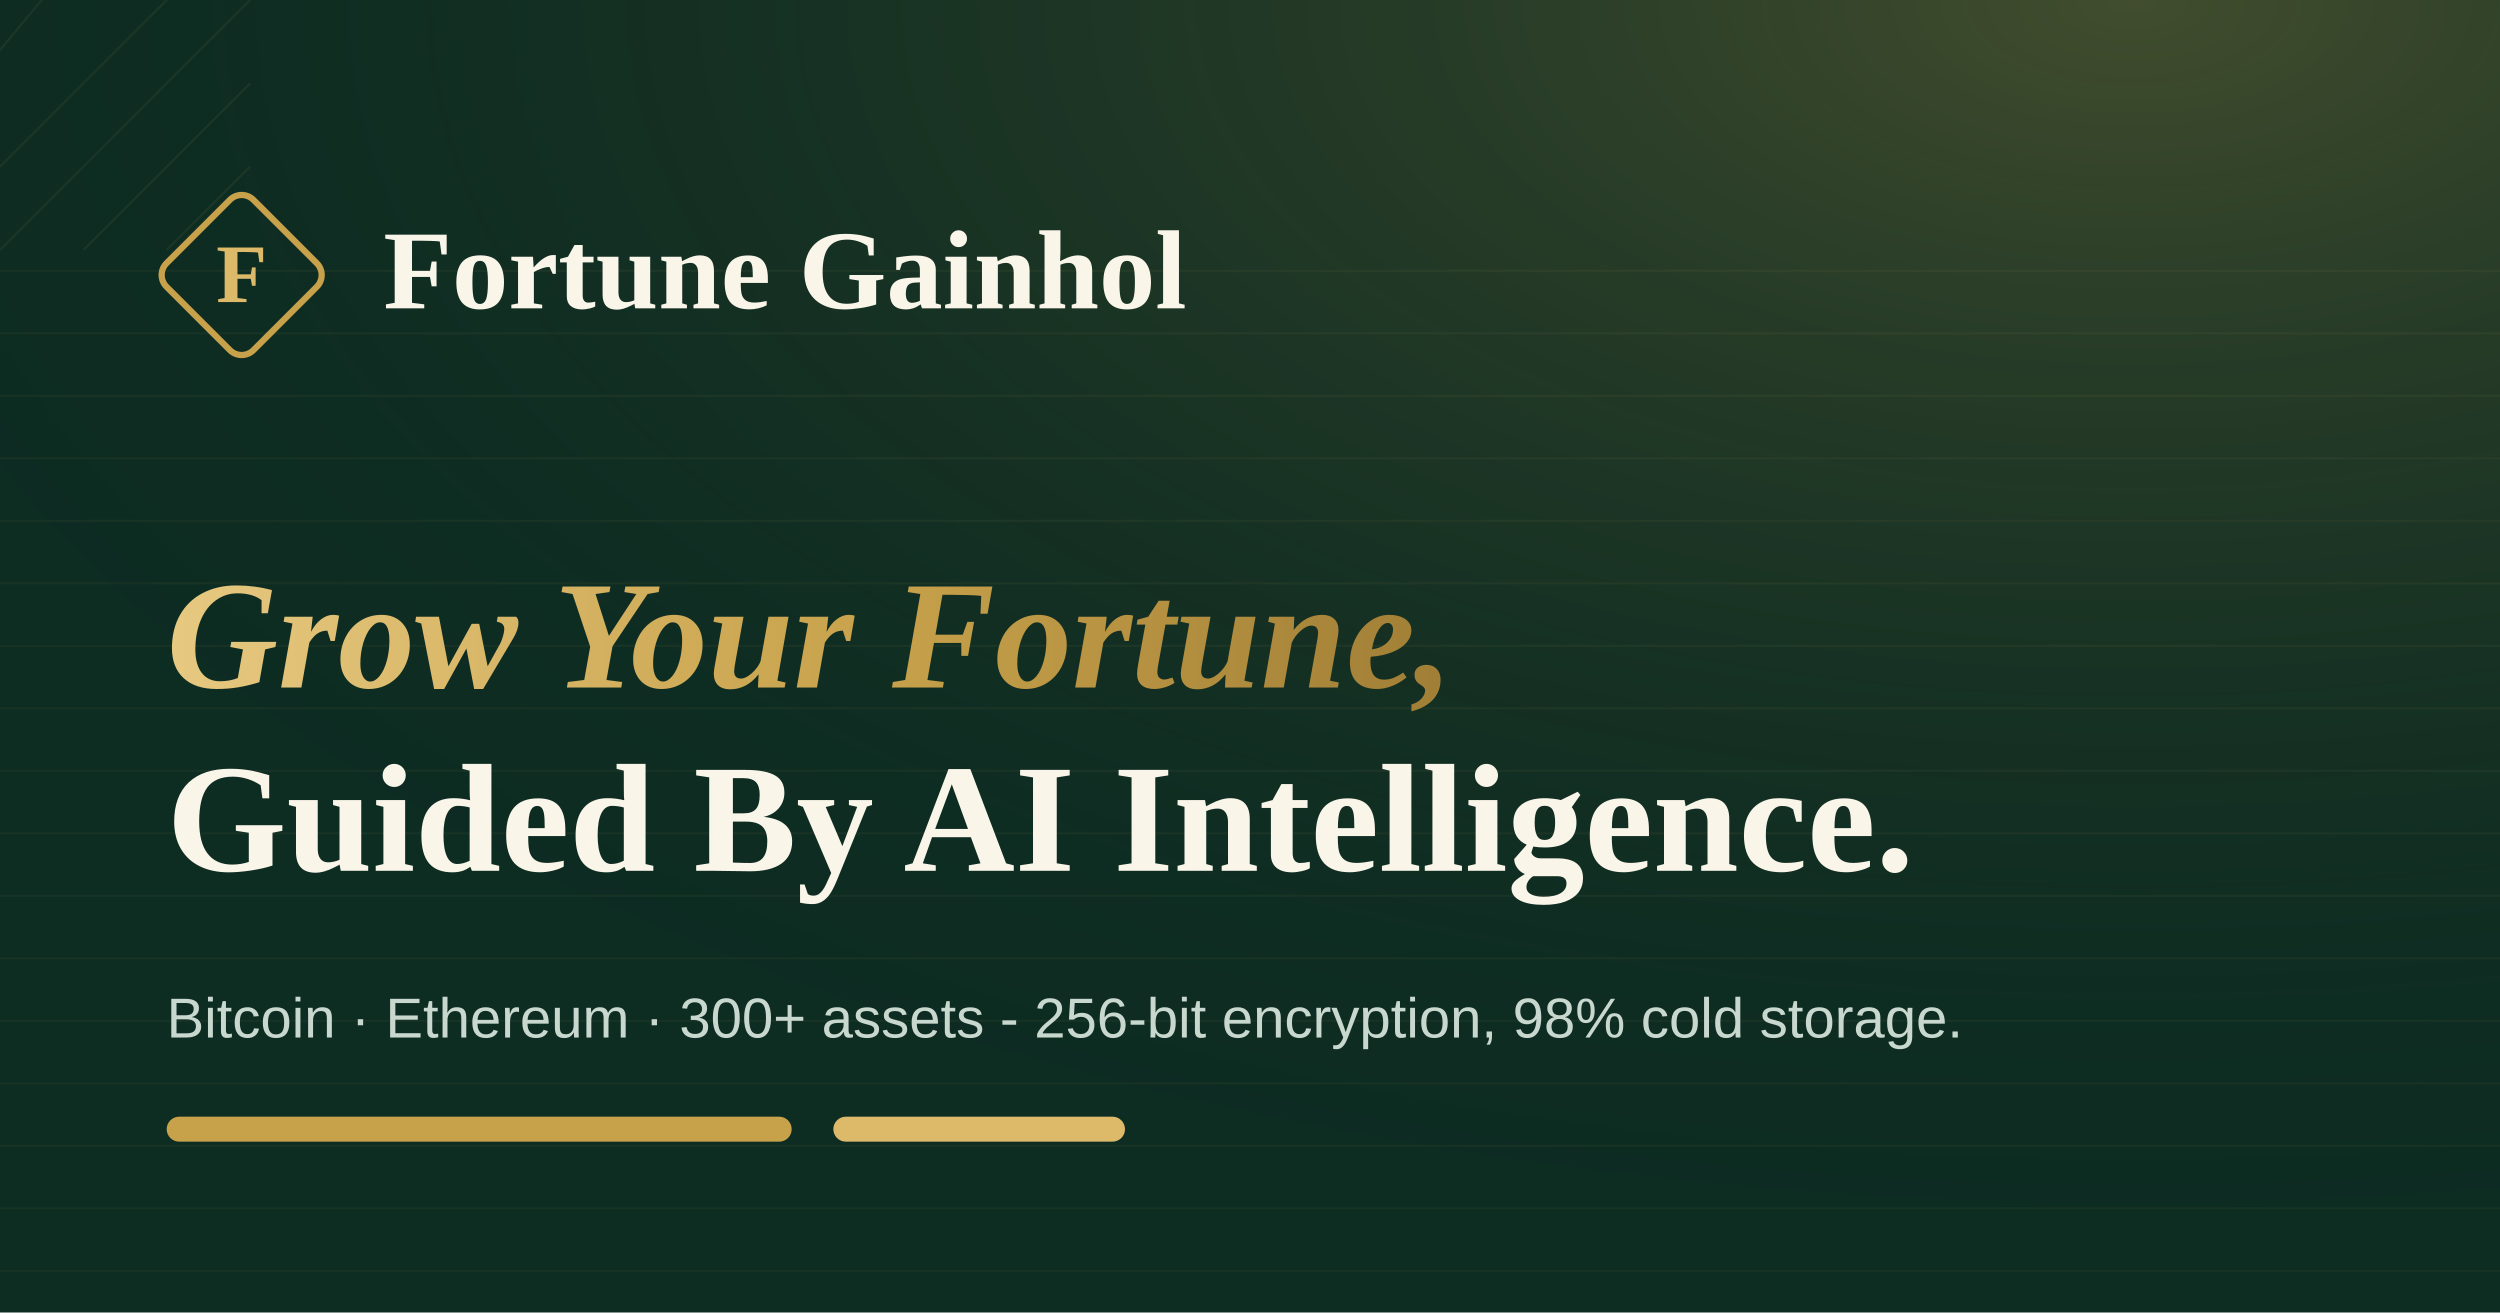
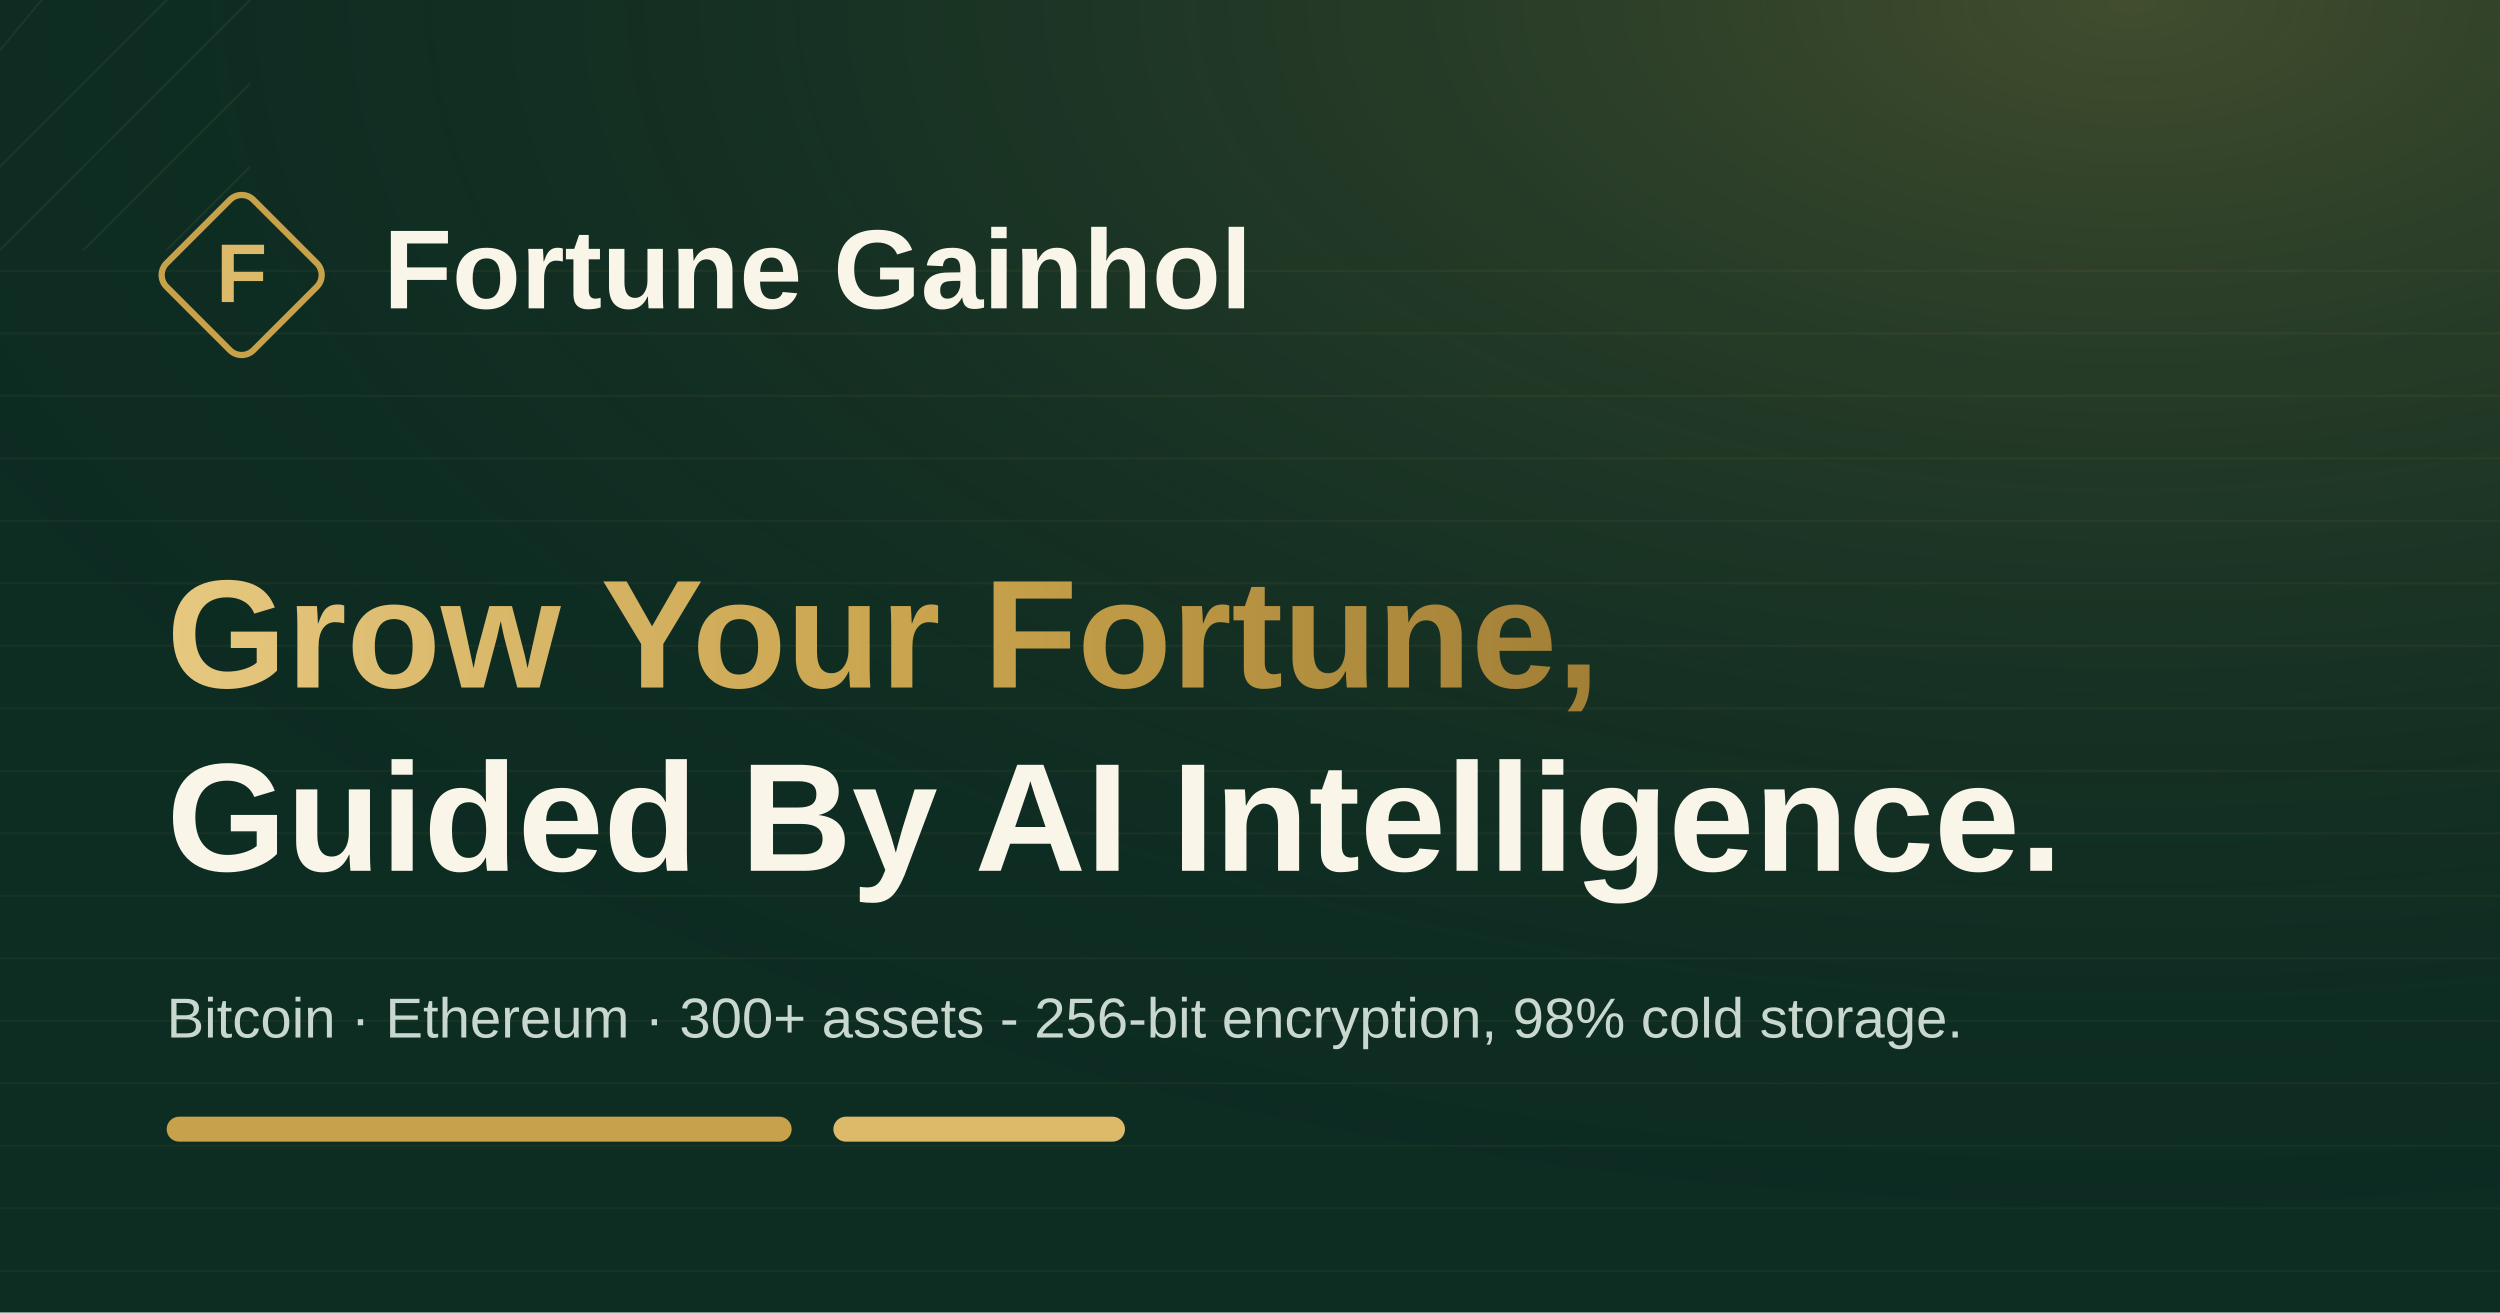
<svg xmlns="http://www.w3.org/2000/svg" width="1200" height="630" viewBox="0 0 1200 630">
  <defs>
    <radialGradient id="glow" cx="0.85" cy="0" r="0.95">
      <stop offset="0" stop-color="#c8a24b" stop-opacity="0.28" />
      <stop offset="1" stop-color="#071d16" stop-opacity="0" />
    </radialGradient>
    <linearGradient id="goldText" x1="0" y1="0" x2="1" y2="0">
      <stop offset="0" stop-color="#e6c880" />
      <stop offset="0.55" stop-color="#c8a24b" />
      <stop offset="1" stop-color="#a17f36" />
    </linearGradient>
  </defs>
  <rect width="1200" height="630" fill="#0d2c22" />
  <rect width="1200" height="630" fill="url(#glow)" />
  <g stroke="#ddb96a" stroke-opacity="0.07" stroke-width="1">
    <path d="M-80 120 L120 -120 M-40 120 L120 -40 M0 120 L120 0 M40 120 L120 40 M80 120 L120 80 M120 120 L120 120" />
  </g>
  <g stroke="#ddb96a" stroke-opacity="0.05" stroke-width="1">
    <path d="M0 130 H1200 M0 160 H1200 M0 190 H1200 M0 220 H1200 M0 250 H1200 M0 280 H1200 M0 310 H1200 M0 340 H1200 M0 370 H1200 M0 400 H1200 M0 430 H1200 M0 460 H1200 M0 490 H1200 M0 520 H1200 M0 550 H1200 M0 580 H1200 M0 610 H1200" />
  </g>
  <g transform="translate(80 96)">
    <rect x="6.5" y="6.5" width="59" height="59" rx="8" transform="rotate(45 36 36)" fill="none" stroke="#c8a24b" stroke-width="3" />
-     <text x="36" y="49" text-anchor="middle" font-family="Georgia, 'Times New Roman', serif" font-weight="700" font-size="40" fill="#ddb96a">F</text>
-     <text x="104" y="52" font-family="Georgia, 'Times New Roman', serif" font-weight="700" font-size="54" fill="#faf5e9">Fortune Gainhol</text>
+     <text x="36" y="49" text-anchor="middle" font-family="Arial, sans-serif" font-weight="700" font-size="40" fill="#ddb96a">F</text>
+     <text x="104" y="52" font-family="Arial, sans-serif" font-weight="700" font-size="54" fill="#faf5e9">Fortune Gainhol</text>
  </g>
-   <text x="80" y="330" font-family="Georgia, 'Times New Roman', serif" font-style="italic" font-weight="600" font-size="74" fill="url(#goldText)">Grow Your Fortune,</text>
-   <text x="80" y="418" font-family="Georgia, 'Times New Roman', serif" font-weight="700" font-size="74" fill="#faf5e9">Guided By AI Intelligence.</text>
+   <text x="80" y="330" font-family="Arial, sans-serif" font-weight="700" font-size="74" fill="url(#goldText)">Grow Your Fortune,</text>
+   <text x="80" y="418" font-family="Arial, sans-serif" font-weight="700" font-size="74" fill="#faf5e9">Guided By AI Intelligence.</text>
  <text x="80" y="498" font-family="Arial, sans-serif" font-size="27" fill="#c9d8cf">Bitcoin · Ethereum · 300+ assets - 256-bit encryption, 98% cold storage.</text>
  <rect x="80" y="536" width="300" height="12" rx="6" fill="#c8a24b" />
  <rect x="400" y="536" width="140" height="12" rx="6" fill="#ddb96a" />
</svg>
